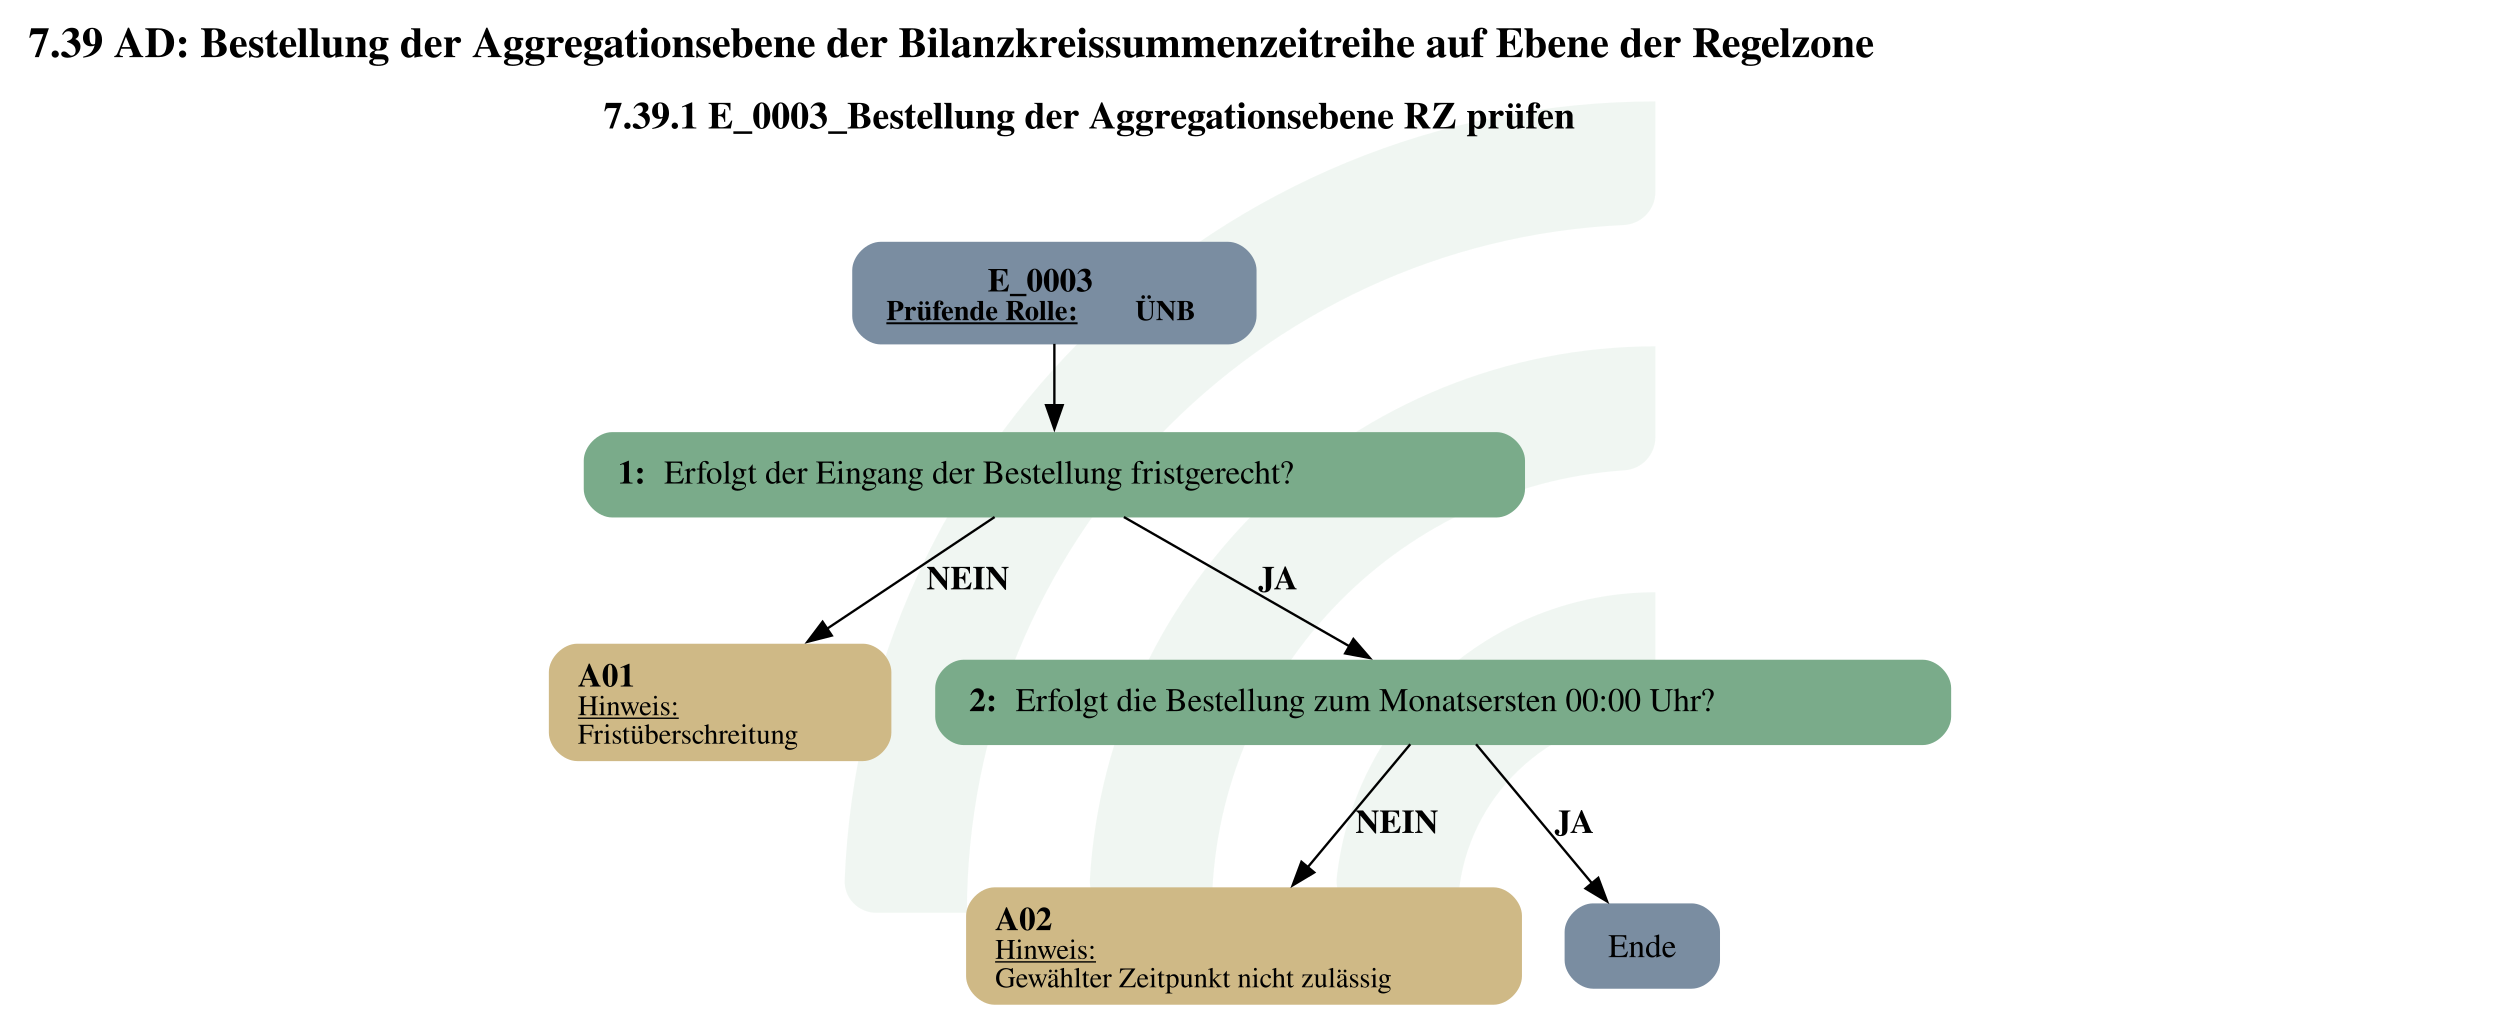
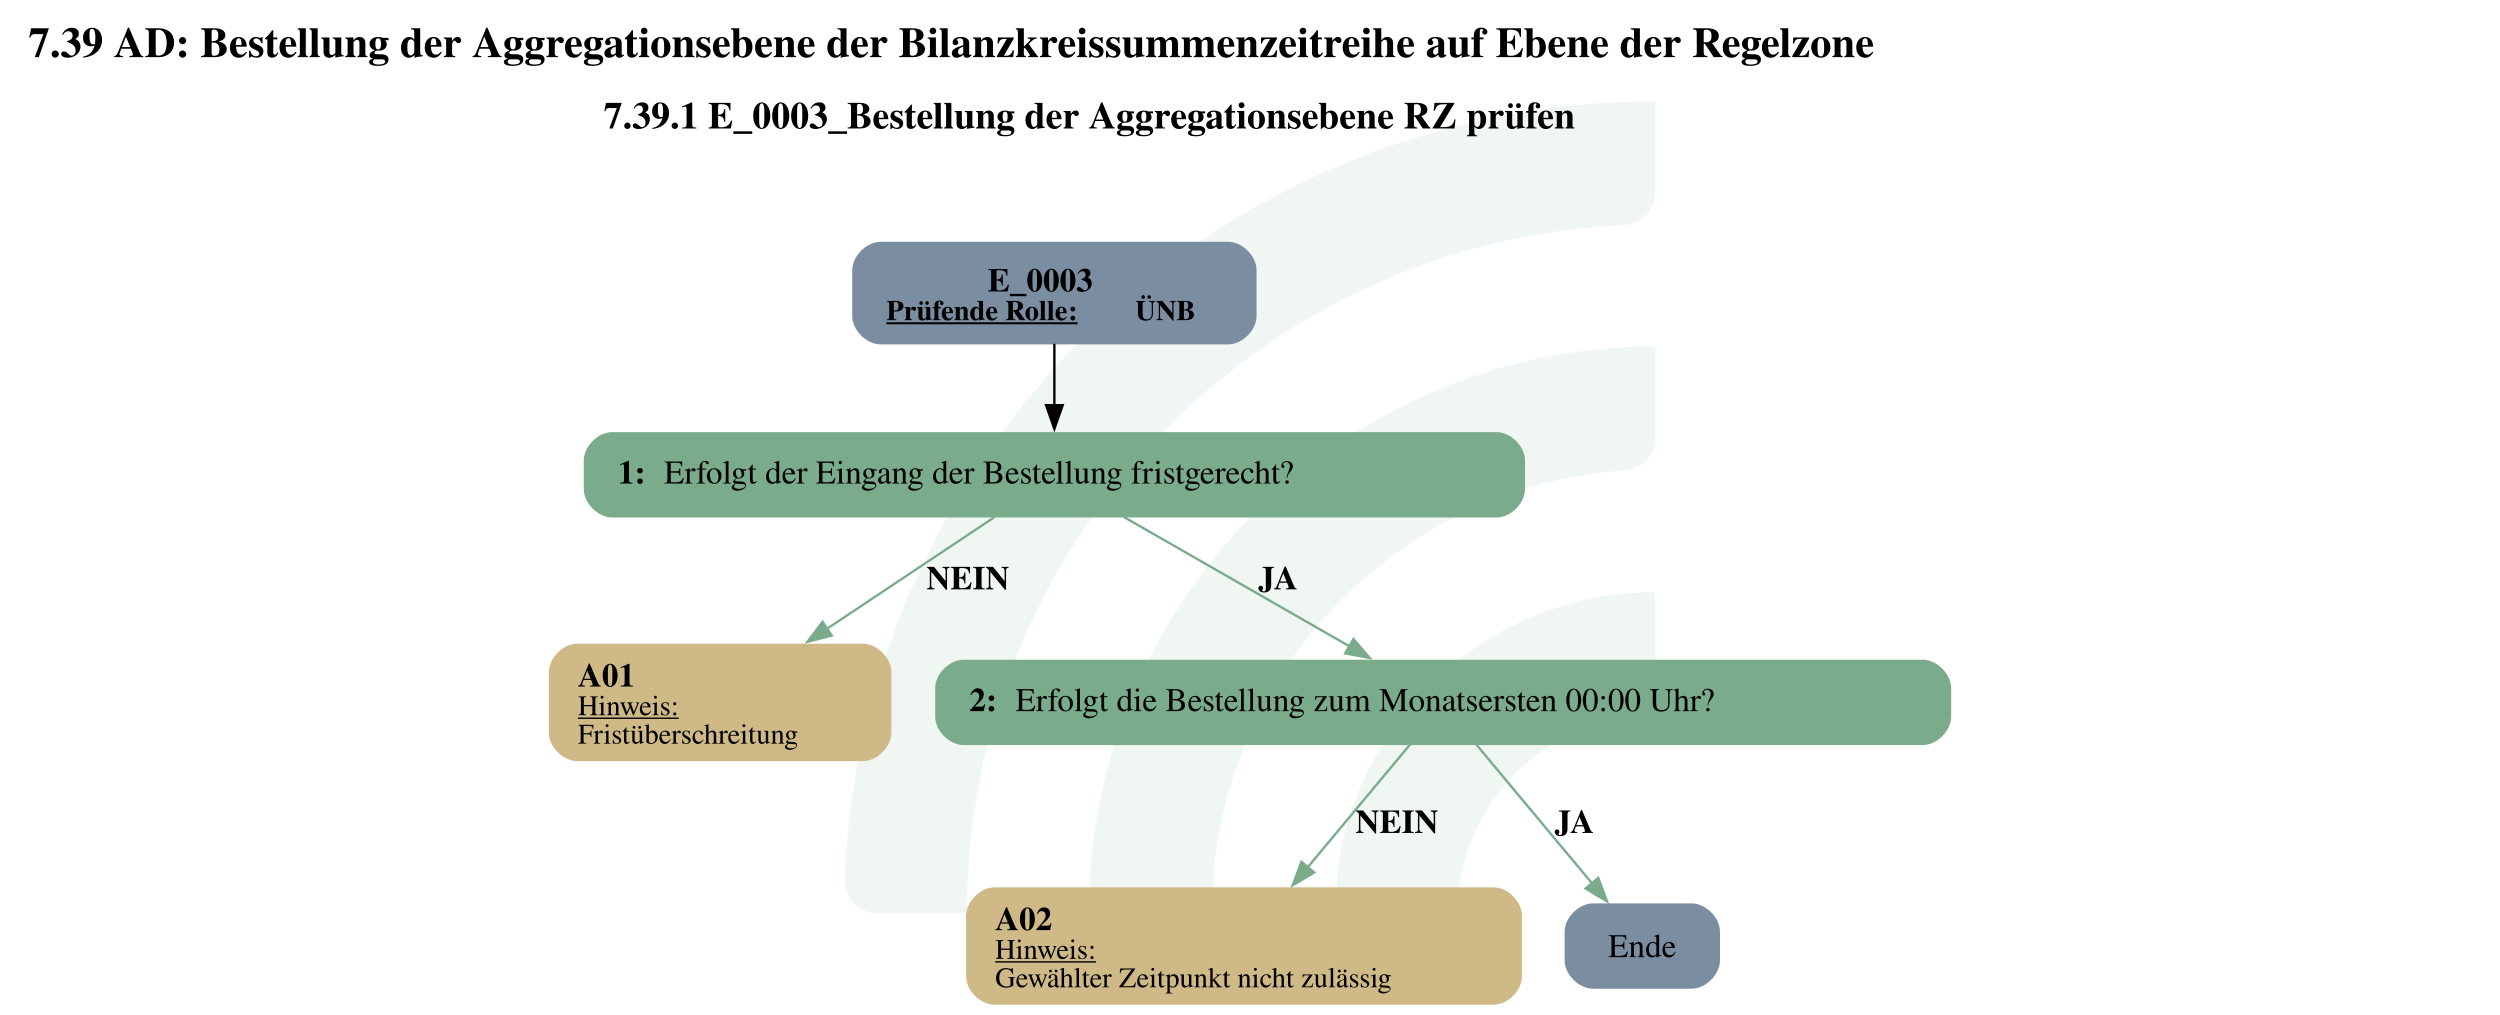
<svg xmlns="http://www.w3.org/2000/svg" version="1.1" width="1406.667px" viewBox="0 0 1406.667 570.667" height="570.667px">
  <g>
    <g transform="translate(475.236, 57.06667) scale(1 1) translate(0, 0) scale(2.580906 2.580906) ">
      <defs id="defs2">
        <clipPath clipPathUnits="userSpaceOnUse" id="clipPath23">
          <path d="M 0,568.156 H 579.236 V 0 H 0 Z" id="path21" />
        </clipPath>
      </defs>
      <g id="layer1" transform="translate(-16.54194,-55.30527)">
        <g id="g19" clip-path="url(#clipPath23)" transform="matrix(0.3527778,0,0,-0.3527778,0.01017023,243.7368)" style="opacity:0.2">
          <g id="g25" transform="translate(122.444,32.7195)">
            <path d="m 0,0 h -56.104 c -11,0 -19.898,9.123 -19.463,20.115 10.594,267.191 231.277,481.302 501.029,481.302 v -56.02 c 0,-10.98 -8.688,-19.892 -19.658,-20.393 C 180.29,414.697 0,228.005 0,0" style="fill:#6ead83;fill-opacity:0.5;fill-rule:nonzero;stroke:none" id="path27" />
          </g>
          <g id="g29" transform="translate(273.7828,32.7195)">
            <path d="m 0,0 h -55.926 c -11.228,0 -20.091,9.482 -19.435,20.69 10.744,183.439 163.389,329.388 349.485,329.388 v -56.263 c 0,-10.709 -8.273,-19.617 -18.957,-20.35 C 112.819,263.696 0,144.774 0,0" style="fill:#6ead83;fill-opacity:0.5;fill-rule:nonzero;stroke:none" id="path31" />
          </g>
          <g id="g33" transform="translate(425.7667,32.7195)">
            <path d="m 0,0 h -55.445 c -11.653,0 -20.604,10.17 -19.334,21.753 10.866,99.032 95.031,176.341 196.919,176.341 v -57.011 c 0,-10.046 -7.283,-18.755 -17.229,-20.165 C 45.688,112.522 0,61.497 0,0" style="fill:#6ead83;fill-opacity:0.5;fill-rule:nonzero;stroke:none" id="path35" />
          </g>
        </g>
      </g>
    </g>
    <svg width="1055pt" height="428pt" viewBox="0.00 0.00 1054.50 427.82">
      <g id="graph0" class="graph" transform="scale(1 1) rotate(0) translate(4 423.82)">
        <text text-anchor="start" x="8" y="-399.72" font-family="Times,serif" font-weight="bold" font-size="18.00">7.39 AD: Bestellung der Aggregationsebene der Bilanzkreissummenzeitreihe auf Ebene der Regelzone</text>
        <text text-anchor="start" x="250.62" y="-369.62" font-family="Times,serif" font-weight="bold" font-size="16.00">7.39.1 E_0003_Bestellung der Aggregationsebene RZ prüfen</text>
        <g id="node1" class="node">
          <path fill="#7a8da1" stroke="black" stroke-width="0" d="M514.01,-321.82C514.01,-321.82 367.46,-321.82 367.46,-321.82 361.46,-321.82 355.46,-315.82 355.46,-309.82 355.46,-309.82 355.46,-290.54 355.46,-290.54 355.46,-284.54 361.46,-278.54 367.46,-278.54 367.46,-278.54 514.01,-278.54 514.01,-278.54 520.01,-278.54 526.01,-284.54 526.01,-290.54 526.01,-290.54 526.01,-309.82 526.01,-309.82 526.01,-315.82 520.01,-321.82 514.01,-321.82" />
          <text text-anchor="start" x="412.61" y="-300.88" font-family="Times,serif" font-weight="bold" font-size="14.00">E_0003</text>
          <text text-anchor="start" x="369.86" y="-288.78" font-family="Times,serif" font-weight="bold" text-decoration="underline" font-size="12.00">Prüfende Rolle:</text>
          <text text-anchor="start" x="474.86" y="-288.78" font-family="Times,serif" font-weight="bold" font-size="12.00"> ÜNB</text>
        </g>
        <g id="node2" class="node">
          <path fill="#7aab8a" stroke="black" stroke-width="0" d="M627.26,-241.54C627.26,-241.54 254.21,-241.54 254.21,-241.54 248.21,-241.54 242.21,-235.54 242.21,-229.54 242.21,-229.54 242.21,-217.54 242.21,-217.54 242.21,-211.54 248.21,-205.54 254.21,-205.54 254.21,-205.54 627.26,-205.54 627.26,-205.54 633.26,-205.54 639.26,-211.54 639.26,-217.54 639.26,-217.54 639.26,-229.54 639.26,-229.54 639.26,-235.54 633.26,-241.54 627.26,-241.54" />
          <text text-anchor="start" x="256.61" y="-219.86" font-family="Times,serif" font-weight="bold" font-size="14.00">1: </text>
          <text text-anchor="start" x="276.11" y="-219.86" font-family="Times,serif" font-size="14.00">Erfolgt der Eingang der Bestellung fristgerecht?</text>
        </g>
        <g id="edge1" class="edge">
          <path fill="none" stroke="black" d="M440.73,-278.78C440.73,-270.71 440.73,-261.3 440.73,-252.61" />
          <polygon fill="black" stroke="black" points="444.23,-252.9 440.73,-242.9 437.23,-252.9 444.23,-252.9" />
        </g>
        <g id="node3" class="node">
          <path fill="#cfb986" stroke="black" stroke-width="0" d="M359.97,-152.29C359.97,-152.29 239.49,-152.29 239.49,-152.29 233.49,-152.29 227.49,-146.29 227.49,-140.29 227.49,-140.29 227.49,-114.77 227.49,-114.77 227.49,-108.77 233.49,-102.77 239.49,-102.77 239.49,-102.77 359.97,-102.77 359.97,-102.77 365.97,-102.77 371.97,-108.77 371.97,-114.77 371.97,-114.77 371.97,-140.29 371.97,-140.29 371.97,-146.29 365.97,-152.29 359.97,-152.29" />
          <text text-anchor="start" x="239.73" y="-134.23" font-family="Times,serif" font-weight="bold" font-size="14.00">A01</text>
          <text text-anchor="start" x="239.73" y="-122.13" font-family="Times,serif" text-decoration="underline" font-size="12.00">Hinweis:</text>
          <text text-anchor="start" x="239.73" y="-110.13" font-family="Times,serif" font-size="12.00">Fristüberschreitung</text>
        </g>
        <g id="edge2" class="edge">
-           <path fill="none" stroke="black" d="M415.52,-205.73C395.89,-192.64 368.13,-174.13 344.71,-158.52" />
-           <polygon fill="black" stroke="black" points="346.84,-155.73 336.57,-153.09 342.95,-161.55 346.84,-155.73" />
+           <path fill="none" stroke="#7aab8a" d="M415.52,-205.73C395.89,-192.64 368.13,-174.13 344.71,-158.52" />
+           <polygon fill="#7aab8a" stroke="#7aab8a" points="346.84,-155.73 336.57,-153.09 342.95,-161.55 346.84,-155.73" />
          <text text-anchor="start" x="386.73" y="-175.24" font-family="Times,serif" font-weight="bold" font-size="14.00">NEIN</text>
        </g>
        <g id="node4" class="node">
          <path fill="#7aab8a" stroke="black" stroke-width="0" d="M807.01,-145.53C807.01,-145.53 402.46,-145.53 402.46,-145.53 396.46,-145.53 390.46,-139.53 390.46,-133.53 390.46,-133.53 390.46,-121.53 390.46,-121.53 390.46,-115.53 396.46,-109.53 402.46,-109.53 402.46,-109.53 807.01,-109.53 807.01,-109.53 813.01,-109.53 819.01,-115.53 819.01,-121.53 819.01,-121.53 819.01,-133.53 819.01,-133.53 819.01,-139.53 813.01,-145.53 807.01,-145.53" />
          <text text-anchor="start" x="404.86" y="-123.86" font-family="Times,serif" font-weight="bold" font-size="14.00">2: </text>
          <text text-anchor="start" x="424.36" y="-123.86" font-family="Times,serif" font-size="14.00">Erfolgt die Bestellung zum Monatsersten 00:00 Uhr?</text>
        </g>
        <g id="edge3" class="edge">
-           <path fill="none" stroke="black" d="M470.05,-205.73C496.59,-190.52 535.89,-167.99 565.2,-151.19" />
-           <polygon fill="black" stroke="black" points="566.87,-154.27 573.8,-146.26 563.38,-148.2 566.87,-154.27" />
+           <path fill="none" stroke="#7aab8a" d="M470.05,-205.73C496.59,-190.52 535.89,-167.99 565.2,-151.19" />
+           <polygon fill="#7aab8a" stroke="#7aab8a" points="566.87,-154.27 573.8,-146.26 563.38,-148.2 566.87,-154.27" />
          <text text-anchor="start" x="526.73" y="-175.24" font-family="Times,serif" font-weight="bold" font-size="14.00">JA</text>
        </g>
        <g id="node5" class="node">
          <path fill="#cfb986" stroke="black" stroke-width="0" d="M625.97,-49.52C625.97,-49.52 415.49,-49.52 415.49,-49.52 409.49,-49.52 403.49,-43.52 403.49,-37.52 403.49,-37.52 403.49,-12 403.49,-12 403.49,-6 409.49,0 415.49,0 415.49,0 625.97,0 625.97,0 631.97,0 637.97,-6 637.97,-12 637.97,-12 637.97,-37.52 637.97,-37.52 637.97,-43.52 631.97,-49.52 625.97,-49.52" />
          <text text-anchor="start" x="415.73" y="-31.46" font-family="Times,serif" font-weight="bold" font-size="14.00">A02</text>
          <text text-anchor="start" x="415.73" y="-19.36" font-family="Times,serif" text-decoration="underline" font-size="12.00">Hinweis:</text>
          <text text-anchor="start" x="415.73" y="-7.36" font-family="Times,serif" font-size="12.00">Gewählter Zeitpunkt nicht zulässig</text>
        </g>
        <g id="edge4" class="edge">
-           <path fill="none" stroke="black" d="M590.86,-109.89C579.12,-95.8 561.94,-75.19 547.52,-57.9" />
-           <polygon fill="black" stroke="black" points="550.34,-55.81 541.25,-50.37 544.96,-60.3 550.34,-55.81" />
+           <path fill="none" stroke="#7aab8a" d="M590.86,-109.89C579.12,-95.8 561.94,-75.19 547.52,-57.9" />
+           <polygon fill="#7aab8a" stroke="#7aab8a" points="550.34,-55.81 541.25,-50.37 544.96,-60.3 550.34,-55.81" />
          <text text-anchor="start" x="567.73" y="-72.47" font-family="Times,serif" font-weight="bold" font-size="14.00">NEIN</text>
        </g>
        <g id="node6" class="node">
          <path fill="#7a8da1" stroke="black" stroke-width="0" d="M709.51,-42.76C709.51,-42.76 667.96,-42.76 667.96,-42.76 661.96,-42.76 655.96,-36.76 655.96,-30.76 655.96,-30.76 655.96,-18.76 655.96,-18.76 655.96,-12.76 661.96,-6.76 667.96,-6.76 667.96,-6.76 709.51,-6.76 709.51,-6.76 715.51,-6.76 721.51,-12.76 721.51,-18.76 721.51,-18.76 721.51,-30.76 721.51,-30.76 721.51,-36.76 715.51,-42.76 709.51,-42.76" />
          <text text-anchor="middle" x="688.73" y="-20.08" font-family="Times,serif" font-size="14.00">Ende</text>
        </g>
        <g id="edge5" class="edge">
-           <path fill="none" stroke="black" d="M618.6,-109.89C631.92,-93.92 652.21,-69.57 667.55,-51.17" />
-           <polygon fill="black" stroke="black" points="670.16,-53.51 673.87,-43.59 664.78,-49.03 670.16,-53.51" />
+           <path fill="none" stroke="#7aab8a" d="M618.6,-109.89C631.92,-93.92 652.21,-69.57 667.55,-51.17" />
+           <polygon fill="#7aab8a" stroke="#7aab8a" points="670.16,-53.51 673.87,-43.59 664.78,-49.03 670.16,-53.51" />
          <text text-anchor="start" x="651.73" y="-72.47" font-family="Times,serif" font-weight="bold" font-size="14.00">JA</text>
        </g>
      </g>
    </svg>
  </g>
</svg>
